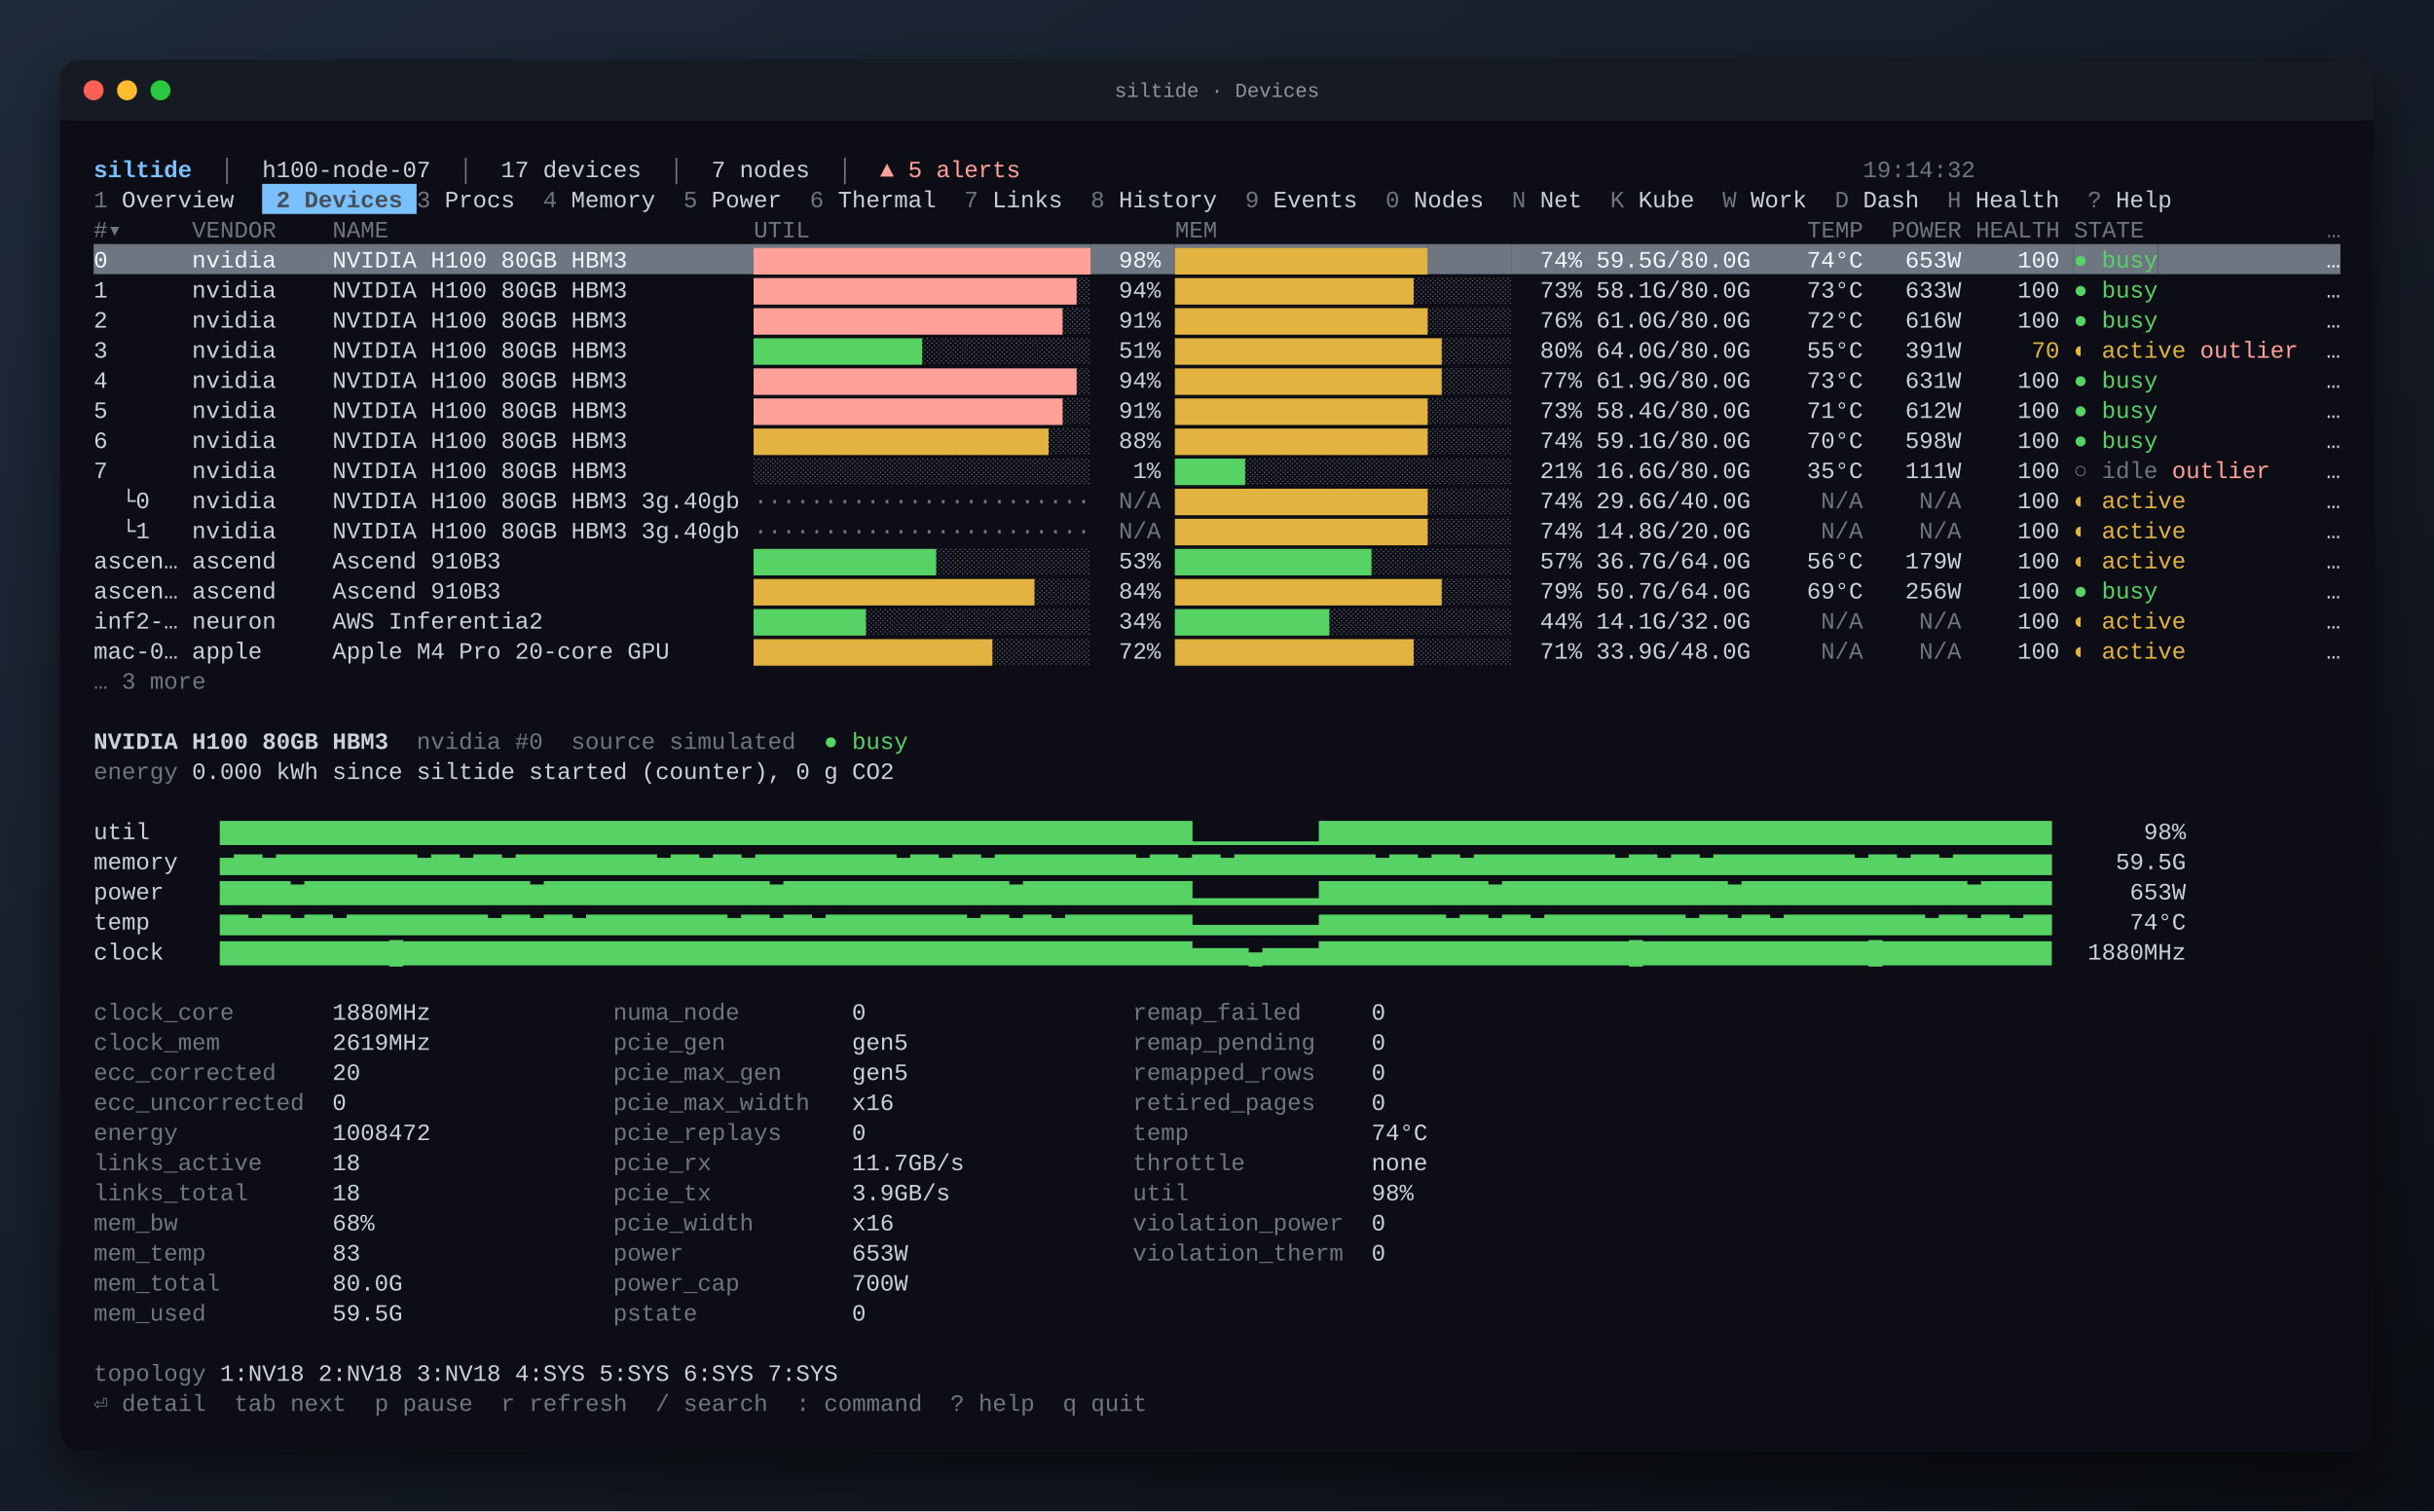
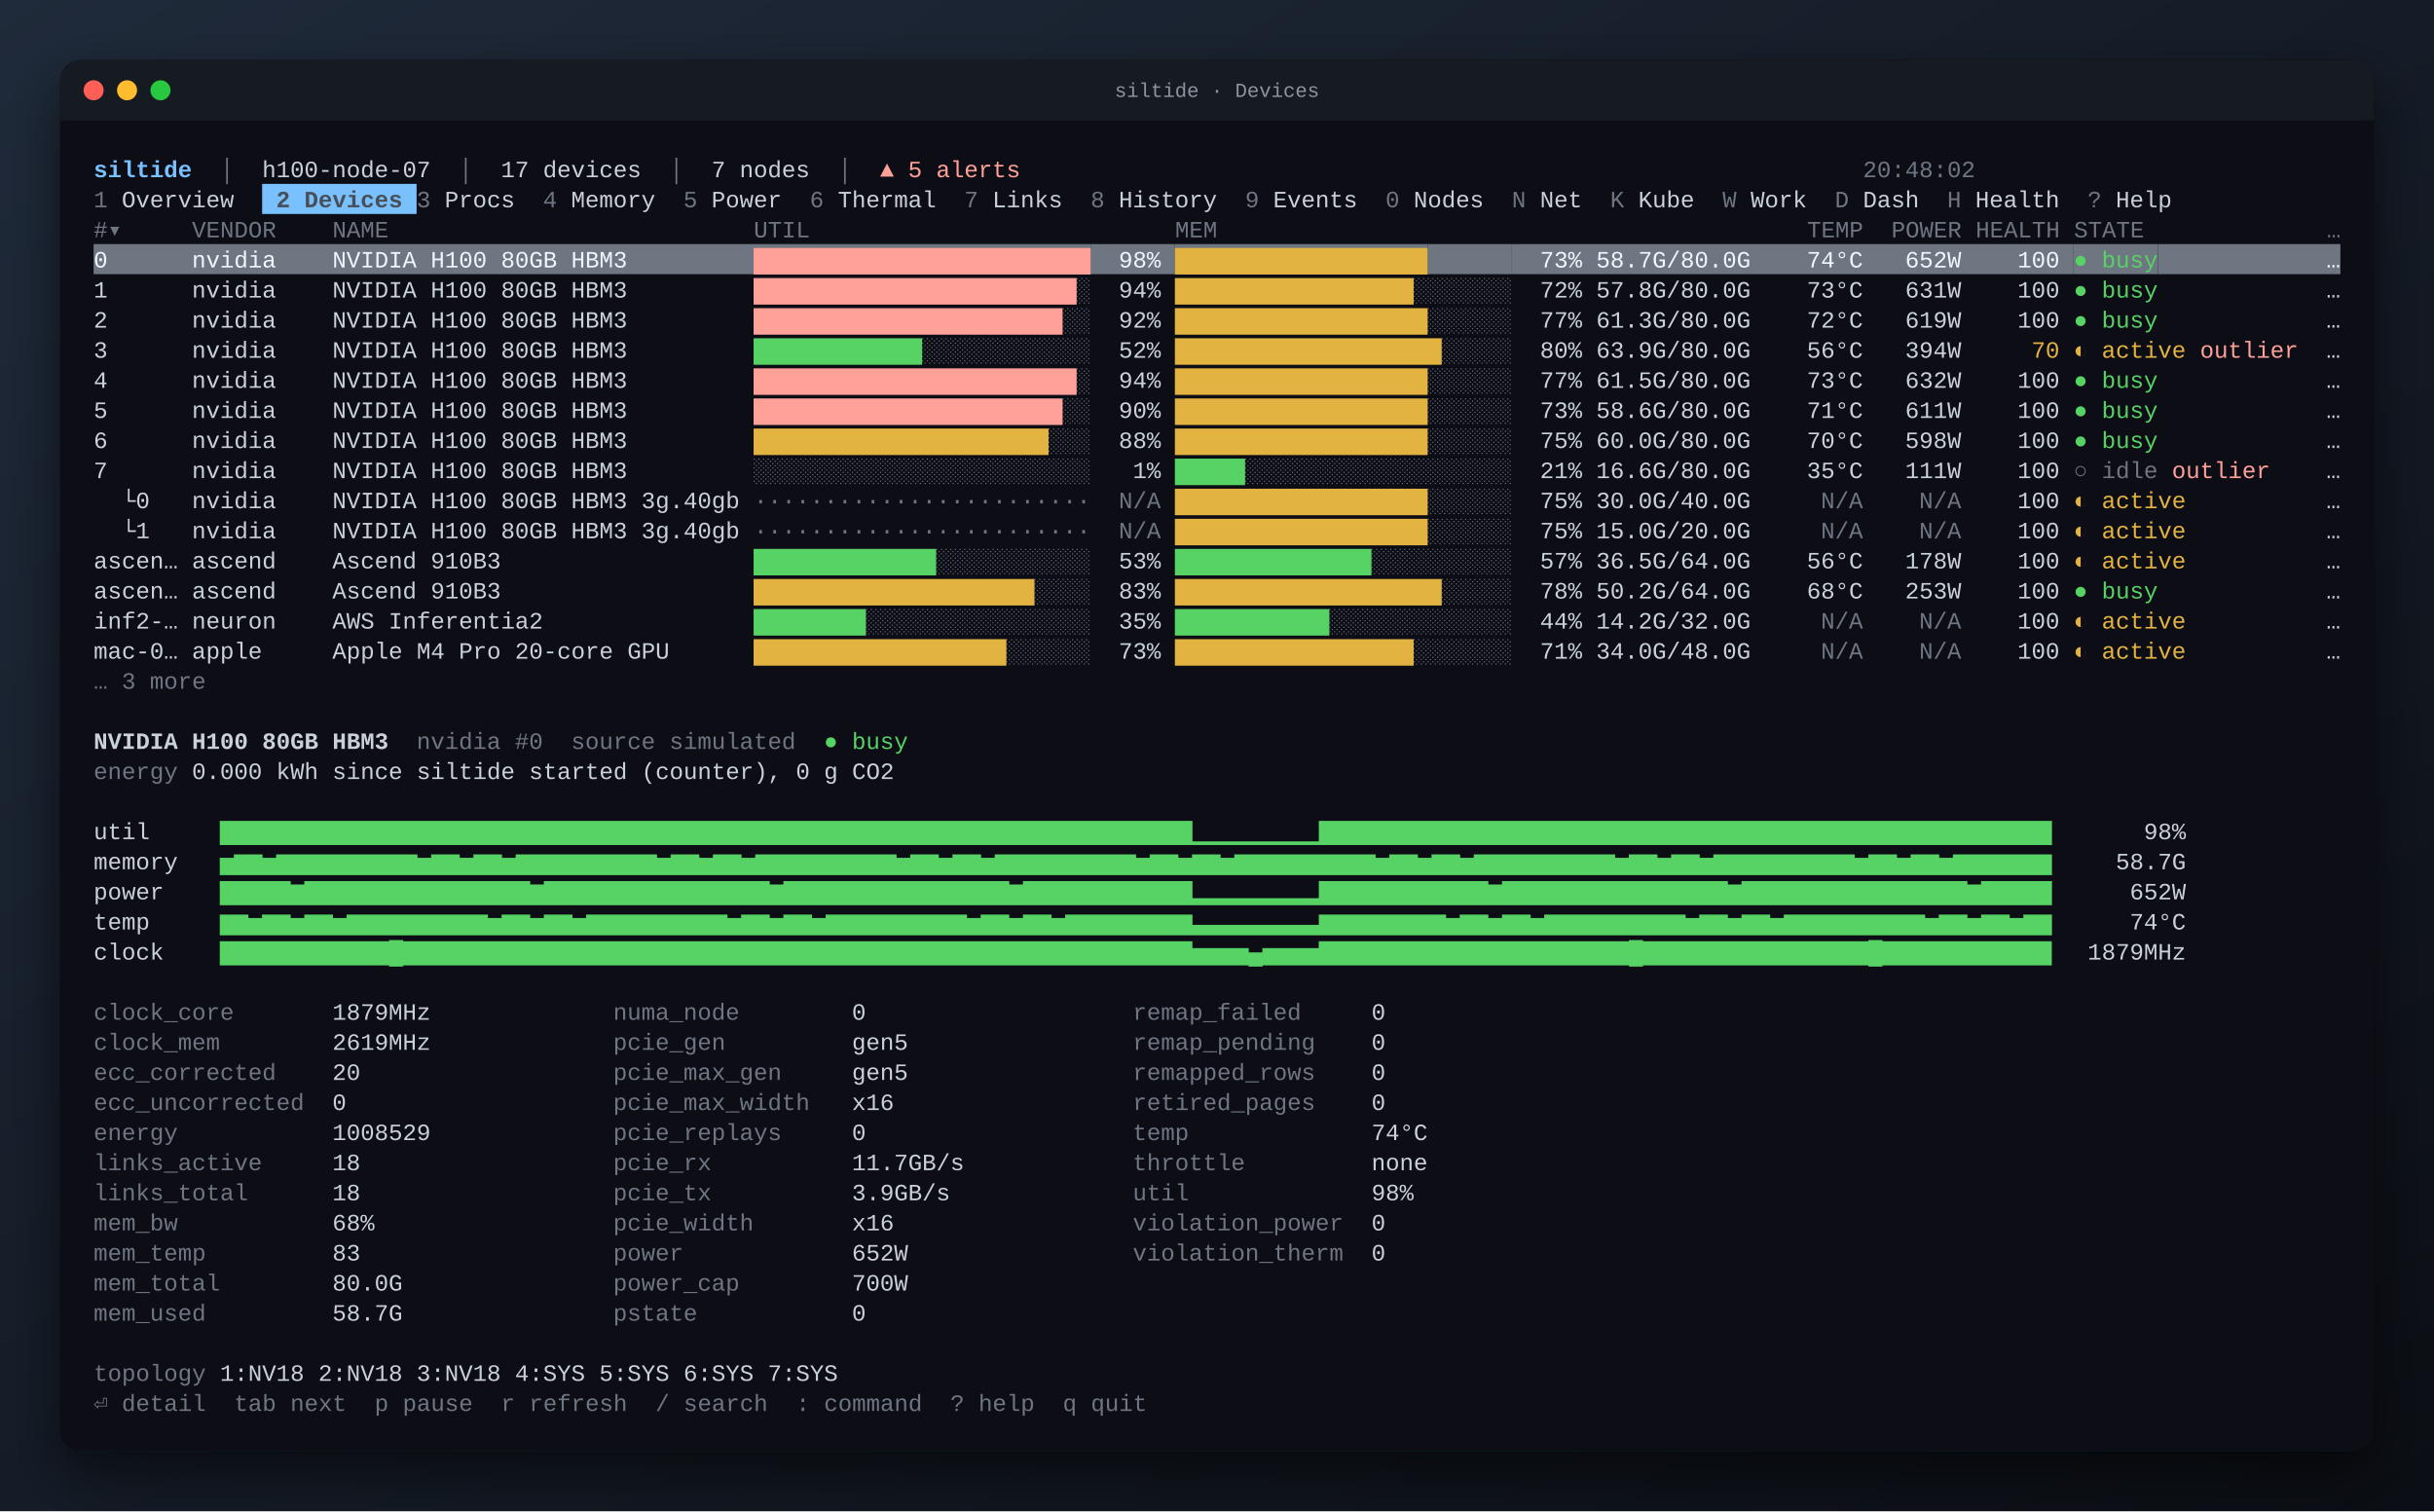
<svg xmlns="http://www.w3.org/2000/svg" width="1456" height="904" viewBox="0 0 1456 904" font-family="JetBrains Mono, SFMono-Regular, Menlo, Consolas, Liberation Mono, monospace" font-size="14">
  <defs>
    <linearGradient id="desk" x1="0" y1="0" x2="1" y2="1">
      <stop offset="0" stop-color="#1f2a3a" />
      <stop offset="1" stop-color="#0b0e14" />
    </linearGradient>
    <filter id="shadow" x="-10%" y="-10%" width="120%" height="130%">
      <feDropShadow dx="0" dy="14" stdDeviation="16" flood-color="#000" flood-opacity="0.55" />
    </filter>
  </defs>
  <rect width="100%" height="100%" fill="url(#desk)" />
  <rect x="36" y="36" width="1384" height="832" rx="12" fill="#0d1117" filter="url(#shadow)" />
  <rect x="36" y="36" width="1384" height="36" rx="12" fill="#161b22" />
  <rect x="36" y="60" width="1384" height="12" fill="#161b22" />
  <circle cx="56" cy="54" r="6" fill="#ff5f57" />
  <circle cx="76" cy="54" r="6" fill="#febc2e" />
  <circle cx="96" cy="54" r="6" fill="#28c840" />
  <text x="50%" y="58" text-anchor="middle" fill="#8b949e" font-size="12">siltide · Devices</text>
  <g xml:space="preserve" transform="translate(36 36)">
    <text y="70.0" fill="#c9d1d9" xml:space="preserve" style="white-space:pre">
      <tspan x="20.0" fill="#79c0ff" font-weight="bold">siltide</tspan>
      <tspan x="78.8" fill="#6e7681">  │  </tspan>
      <tspan x="120.8">h100-node-07</tspan>
      <tspan x="221.6" fill="#6e7681">  │  </tspan>
      <tspan x="263.6">17 devices</tspan>
      <tspan x="347.6" fill="#6e7681">  │  </tspan>
      <tspan x="389.6">7 nodes</tspan>
      <tspan x="448.4" fill="#6e7681">  │  </tspan>
      <tspan x="490.4" fill="#ffa198">▲ 5 alerts</tspan>
-       <tspan x="1078.4" fill="#6e7681">19:14:32                         </tspan>
+       <tspan x="1078.4" fill="#6e7681">20:48:02                         </tspan>
    </text>
    <rect x="120.8" y="74.0" width="92.4" height="18.0" fill="#79c0ff" />
    <text y="88.0" fill="#c9d1d9" xml:space="preserve" style="white-space:pre">
      <tspan x="20.0" fill="#6e7681">1</tspan>
      <tspan x="28.4"> Overview  </tspan>
      <tspan x="120.8" fill="#484f58" font-weight="bold"> 2 Devices </tspan>
      <tspan x="213.2" fill="#6e7681">3</tspan>
      <tspan x="221.6"> Procs  </tspan>
      <tspan x="288.8" fill="#6e7681">4</tspan>
      <tspan x="297.2"> Memory  </tspan>
      <tspan x="372.8" fill="#6e7681">5</tspan>
      <tspan x="381.2"> Power  </tspan>
      <tspan x="448.4" fill="#6e7681">6</tspan>
      <tspan x="456.8"> Thermal  </tspan>
      <tspan x="540.8" fill="#6e7681">7</tspan>
      <tspan x="549.2"> Links  </tspan>
      <tspan x="616.4" fill="#6e7681">8</tspan>
      <tspan x="624.8"> History  </tspan>
      <tspan x="708.8" fill="#6e7681">9</tspan>
      <tspan x="717.2"> Events  </tspan>
      <tspan x="792.8" fill="#6e7681">0</tspan>
      <tspan x="801.2"> Nodes  </tspan>
      <tspan x="868.4" fill="#6e7681">N</tspan>
      <tspan x="876.8"> Net  </tspan>
      <tspan x="927.2" fill="#6e7681">K</tspan>
      <tspan x="935.6"> Kube  </tspan>
      <tspan x="994.4" fill="#6e7681">W</tspan>
      <tspan x="1002.8"> Work  </tspan>
      <tspan x="1061.6" fill="#6e7681">D</tspan>
      <tspan x="1070.0"> Dash  </tspan>
      <tspan x="1128.8" fill="#6e7681">H</tspan>
      <tspan x="1137.2"> Health  </tspan>
      <tspan x="1212.8" fill="#6e7681">?</tspan>
      <tspan x="1221.2"> Help  </tspan>
    </text>
    <text y="106.0" fill="#c9d1d9" xml:space="preserve" style="white-space:pre">
      <tspan x="20.0" fill="#6e7681">#▾     VENDOR    NAME                          UTIL                          MEM                                          TEMP  POWER HEALTH STATE             …</tspan>
    </text>
    <rect x="20.0" y="110.0" width="394.8" height="18.0" fill="#6e7681" />
    <rect x="414.8" y="110.0" width="201.6" height="18.0" fill="#6e7681" />
    <rect x="616.4" y="110.0" width="50.4" height="18.0" fill="#6e7681" />
    <rect x="666.8" y="110.0" width="151.2" height="18.0" fill="#6e7681" />
    <rect x="818.0" y="110.0" width="50.4" height="18.0" fill="#6e7681" />
    <rect x="868.4" y="110.0" width="336.0" height="18.0" fill="#6e7681" />
    <rect x="1204.4" y="110.0" width="50.4" height="18.0" fill="#6e7681" />
    <rect x="1254.8" y="110.0" width="109.2" height="18.0" fill="#6e7681" />
    <text y="124.0" fill="#c9d1d9" xml:space="preserve" style="white-space:pre">
      <tspan x="20.0" fill="#f0f6fc">0      nvidia    NVIDIA H100 80GB HBM3         </tspan>
      <tspan x="414.8" fill="#ffa198">████████████████████████</tspan>
      <tspan x="616.4" fill="#f0f6fc">  98% </tspan>
      <tspan x="666.8" fill="#e3b341">██████████████████</tspan>
      <tspan x="818.0" fill="#6e7681">░░░░░░</tspan>
-       <tspan x="868.4" fill="#f0f6fc">  74% 59.5G/80.0G    74°C   653W    100 </tspan>
+       <tspan x="868.4" fill="#f0f6fc">  73% 58.7G/80.0G    74°C   652W    100 </tspan>
      <tspan x="1204.4" fill="#56d364">● busy</tspan>
      <tspan x="1254.8" fill="#f0f6fc">            …</tspan>
    </text>
    <text y="142.0" fill="#c9d1d9" xml:space="preserve" style="white-space:pre">
      <tspan x="20.0">1      nvidia    NVIDIA H100 80GB HBM3         </tspan>
      <tspan x="414.8" fill="#ffa198">███████████████████████</tspan>
      <tspan x="608.0" fill="#6e7681">░</tspan>
      <tspan x="616.4">  94% </tspan>
      <tspan x="666.8" fill="#e3b341">█████████████████</tspan>
      <tspan x="809.6" fill="#6e7681">░░░░░░░</tspan>
-       <tspan x="868.4">  73% 58.1G/80.0G    73°C   633W    100 </tspan>
+       <tspan x="868.4">  72% 57.8G/80.0G    73°C   631W    100 </tspan>
      <tspan x="1204.4" fill="#56d364">● busy</tspan>
      <tspan x="1254.8">            …</tspan>
    </text>
    <text y="160.0" fill="#c9d1d9" xml:space="preserve" style="white-space:pre">
      <tspan x="20.0">2      nvidia    NVIDIA H100 80GB HBM3         </tspan>
      <tspan x="414.8" fill="#ffa198">██████████████████████</tspan>
      <tspan x="599.6" fill="#6e7681">░░</tspan>
-       <tspan x="616.4">  91% </tspan>
-       <tspan x="666.8" fill="#e3b341">██████████████████</tspan>
-       <tspan x="818.0" fill="#6e7681">░░░░░░</tspan>
-       <tspan x="868.4">  76% 61.0G/80.0G    72°C   616W    100 </tspan>
+       <tspan x="616.4">  92% </tspan>
+       <tspan x="666.8" fill="#e3b341">██████████████████</tspan>
+       <tspan x="818.0" fill="#6e7681">░░░░░░</tspan>
+       <tspan x="868.4">  77% 61.3G/80.0G    72°C   619W    100 </tspan>
      <tspan x="1204.4" fill="#56d364">● busy</tspan>
      <tspan x="1254.8">            …</tspan>
    </text>
    <text y="178.0" fill="#c9d1d9" xml:space="preserve" style="white-space:pre">
      <tspan x="20.0">3      nvidia    NVIDIA H100 80GB HBM3         </tspan>
      <tspan x="414.8" fill="#56d364">████████████</tspan>
      <tspan x="515.6" fill="#6e7681">░░░░░░░░░░░░</tspan>
-       <tspan x="616.4">  51% </tspan>
+       <tspan x="616.4">  52% </tspan>
      <tspan x="666.8" fill="#e3b341">███████████████████</tspan>
      <tspan x="826.4" fill="#6e7681">░░░░░</tspan>
-       <tspan x="868.4">  80% 64.0G/80.0G    55°C   391W     </tspan>
+       <tspan x="868.4">  80% 63.9G/80.0G    56°C   394W     </tspan>
      <tspan x="1179.2" fill="#e3b341">70</tspan>
      <tspan x="1204.4" fill="#e3b341">◐ active</tspan>
      <tspan x="1280.0" fill="#ffa198">outlier</tspan>
      <tspan x="1338.8">  …</tspan>
    </text>
    <text y="196.0" fill="#c9d1d9" xml:space="preserve" style="white-space:pre">
      <tspan x="20.0">4      nvidia    NVIDIA H100 80GB HBM3         </tspan>
      <tspan x="414.8" fill="#ffa198">███████████████████████</tspan>
      <tspan x="608.0" fill="#6e7681">░</tspan>
      <tspan x="616.4">  94% </tspan>
-       <tspan x="666.8" fill="#e3b341">███████████████████</tspan>
-       <tspan x="826.4" fill="#6e7681">░░░░░</tspan>
-       <tspan x="868.4">  77% 61.9G/80.0G    73°C   631W    100 </tspan>
+       <tspan x="666.8" fill="#e3b341">██████████████████</tspan>
+       <tspan x="818.0" fill="#6e7681">░░░░░░</tspan>
+       <tspan x="868.4">  77% 61.5G/80.0G    73°C   632W    100 </tspan>
      <tspan x="1204.4" fill="#56d364">● busy</tspan>
      <tspan x="1254.8">            …</tspan>
    </text>
    <text y="214.0" fill="#c9d1d9" xml:space="preserve" style="white-space:pre">
      <tspan x="20.0">5      nvidia    NVIDIA H100 80GB HBM3         </tspan>
      <tspan x="414.8" fill="#ffa198">██████████████████████</tspan>
      <tspan x="599.6" fill="#6e7681">░░</tspan>
-       <tspan x="616.4">  91% </tspan>
-       <tspan x="666.8" fill="#e3b341">██████████████████</tspan>
-       <tspan x="818.0" fill="#6e7681">░░░░░░</tspan>
-       <tspan x="868.4">  73% 58.4G/80.0G    71°C   612W    100 </tspan>
+       <tspan x="616.4">  90% </tspan>
+       <tspan x="666.8" fill="#e3b341">██████████████████</tspan>
+       <tspan x="818.0" fill="#6e7681">░░░░░░</tspan>
+       <tspan x="868.4">  73% 58.6G/80.0G    71°C   611W    100 </tspan>
      <tspan x="1204.4" fill="#56d364">● busy</tspan>
      <tspan x="1254.8">            …</tspan>
    </text>
    <text y="232.0" fill="#c9d1d9" xml:space="preserve" style="white-space:pre">
      <tspan x="20.0">6      nvidia    NVIDIA H100 80GB HBM3         </tspan>
      <tspan x="414.8" fill="#e3b341">█████████████████████</tspan>
      <tspan x="591.2" fill="#6e7681">░░░</tspan>
      <tspan x="616.4">  88% </tspan>
      <tspan x="666.8" fill="#e3b341">██████████████████</tspan>
      <tspan x="818.0" fill="#6e7681">░░░░░░</tspan>
-       <tspan x="868.4">  74% 59.1G/80.0G    70°C   598W    100 </tspan>
+       <tspan x="868.4">  75% 60.0G/80.0G    70°C   598W    100 </tspan>
      <tspan x="1204.4" fill="#56d364">● busy</tspan>
      <tspan x="1254.8">            …</tspan>
    </text>
    <text y="250.0" fill="#c9d1d9" xml:space="preserve" style="white-space:pre">
      <tspan x="20.0">7      nvidia    NVIDIA H100 80GB HBM3         </tspan>
      <tspan x="414.8" fill="#6e7681">░░░░░░░░░░░░░░░░░░░░░░░░</tspan>
      <tspan x="616.4">   1% </tspan>
      <tspan x="666.8" fill="#56d364">█████</tspan>
      <tspan x="708.8" fill="#6e7681">░░░░░░░░░░░░░░░░░░░</tspan>
      <tspan x="868.4">  21% 16.6G/80.0G    35°C   111W    100 </tspan>
      <tspan x="1204.4" fill="#6e7681">○ idle</tspan>
      <tspan x="1263.2" fill="#ffa198">outlier</tspan>
      <tspan x="1322.0">    …</tspan>
    </text>
    <text y="268.0" fill="#c9d1d9" xml:space="preserve" style="white-space:pre">
      <tspan x="20.0">  └0   nvidia    NVIDIA H100 80GB HBM3 3g.40gb </tspan>
      <tspan x="414.8" fill="#6e7681">························</tspan>
      <tspan x="633.2" fill="#6e7681">N/A</tspan>
      <tspan x="666.8" fill="#e3b341">██████████████████</tspan>
      <tspan x="818.0" fill="#6e7681">░░░░░░</tspan>
-       <tspan x="868.4">  74% 29.6G/40.0G     </tspan>
+       <tspan x="868.4">  75% 30.0G/40.0G     </tspan>
      <tspan x="1053.2" fill="#6e7681">N/A</tspan>
      <tspan x="1112.0" fill="#6e7681">N/A</tspan>
      <tspan x="1137.2">    100 </tspan>
      <tspan x="1204.4" fill="#e3b341">◐ active</tspan>
      <tspan x="1271.6">          …</tspan>
    </text>
    <text y="286.0" fill="#c9d1d9" xml:space="preserve" style="white-space:pre">
      <tspan x="20.0">  └1   nvidia    NVIDIA H100 80GB HBM3 3g.40gb </tspan>
      <tspan x="414.8" fill="#6e7681">························</tspan>
      <tspan x="633.2" fill="#6e7681">N/A</tspan>
      <tspan x="666.8" fill="#e3b341">██████████████████</tspan>
      <tspan x="818.0" fill="#6e7681">░░░░░░</tspan>
-       <tspan x="868.4">  74% 14.8G/20.0G     </tspan>
+       <tspan x="868.4">  75% 15.0G/20.0G     </tspan>
      <tspan x="1053.2" fill="#6e7681">N/A</tspan>
      <tspan x="1112.0" fill="#6e7681">N/A</tspan>
      <tspan x="1137.2">    100 </tspan>
      <tspan x="1204.4" fill="#e3b341">◐ active</tspan>
      <tspan x="1271.6">          …</tspan>
    </text>
    <text y="304.0" fill="#c9d1d9" xml:space="preserve" style="white-space:pre">
      <tspan x="20.0">ascen… ascend    Ascend 910B3                  </tspan>
      <tspan x="414.8" fill="#56d364">█████████████</tspan>
      <tspan x="524.0" fill="#6e7681">░░░░░░░░░░░</tspan>
      <tspan x="616.4">  53% </tspan>
      <tspan x="666.8" fill="#56d364">██████████████</tspan>
      <tspan x="784.4" fill="#6e7681">░░░░░░░░░░</tspan>
-       <tspan x="868.4">  57% 36.7G/64.0G    56°C   179W    100 </tspan>
+       <tspan x="868.4">  57% 36.5G/64.0G    56°C   178W    100 </tspan>
      <tspan x="1204.4" fill="#e3b341">◐ active</tspan>
      <tspan x="1271.6">          …</tspan>
    </text>
    <text y="322.0" fill="#c9d1d9" xml:space="preserve" style="white-space:pre">
      <tspan x="20.0">ascen… ascend    Ascend 910B3                  </tspan>
      <tspan x="414.8" fill="#e3b341">████████████████████</tspan>
      <tspan x="582.8" fill="#6e7681">░░░░</tspan>
-       <tspan x="616.4">  84% </tspan>
+       <tspan x="616.4">  83% </tspan>
      <tspan x="666.8" fill="#e3b341">███████████████████</tspan>
      <tspan x="826.4" fill="#6e7681">░░░░░</tspan>
-       <tspan x="868.4">  79% 50.7G/64.0G    69°C   256W    100 </tspan>
+       <tspan x="868.4">  78% 50.2G/64.0G    68°C   253W    100 </tspan>
      <tspan x="1204.4" fill="#56d364">● busy</tspan>
      <tspan x="1254.8">            …</tspan>
    </text>
    <text y="340.0" fill="#c9d1d9" xml:space="preserve" style="white-space:pre">
      <tspan x="20.0">inf2-… neuron    AWS Inferentia2               </tspan>
      <tspan x="414.8" fill="#56d364">████████</tspan>
      <tspan x="482.0" fill="#6e7681">░░░░░░░░░░░░░░░░</tspan>
-       <tspan x="616.4">  34% </tspan>
+       <tspan x="616.4">  35% </tspan>
      <tspan x="666.8" fill="#56d364">███████████</tspan>
      <tspan x="759.2" fill="#6e7681">░░░░░░░░░░░░░</tspan>
-       <tspan x="868.4">  44% 14.1G/32.0G     </tspan>
+       <tspan x="868.4">  44% 14.2G/32.0G     </tspan>
      <tspan x="1053.2" fill="#6e7681">N/A</tspan>
      <tspan x="1112.0" fill="#6e7681">N/A</tspan>
      <tspan x="1137.2">    100 </tspan>
      <tspan x="1204.4" fill="#e3b341">◐ active</tspan>
      <tspan x="1271.6">          …</tspan>
    </text>
    <text y="358.0" fill="#c9d1d9" xml:space="preserve" style="white-space:pre">
      <tspan x="20.0">mac-0… apple     Apple M4 Pro 20-core GPU      </tspan>
-       <tspan x="414.8" fill="#e3b341">█████████████████</tspan>
-       <tspan x="557.6" fill="#6e7681">░░░░░░░</tspan>
-       <tspan x="616.4">  72% </tspan>
+       <tspan x="414.8" fill="#e3b341">██████████████████</tspan>
+       <tspan x="566.0" fill="#6e7681">░░░░░░</tspan>
+       <tspan x="616.4">  73% </tspan>
      <tspan x="666.8" fill="#e3b341">█████████████████</tspan>
      <tspan x="809.6" fill="#6e7681">░░░░░░░</tspan>
-       <tspan x="868.4">  71% 33.9G/48.0G     </tspan>
+       <tspan x="868.4">  71% 34.0G/48.0G     </tspan>
      <tspan x="1053.2" fill="#6e7681">N/A</tspan>
      <tspan x="1112.0" fill="#6e7681">N/A</tspan>
      <tspan x="1137.2">    100 </tspan>
      <tspan x="1204.4" fill="#e3b341">◐ active</tspan>
      <tspan x="1271.6">          …</tspan>
    </text>
    <text y="376.0" fill="#c9d1d9" xml:space="preserve" style="white-space:pre">
      <tspan x="20.0" fill="#6e7681">… 3 more</tspan>
    </text>
    <text y="412.0" fill="#c9d1d9" xml:space="preserve" style="white-space:pre">
      <tspan x="20.0" font-weight="bold">NVIDIA H100 80GB HBM3</tspan>
      <tspan x="213.2" fill="#6e7681">nvidia #0  source simulated</tspan>
      <tspan x="456.8" fill="#56d364">● busy</tspan>
    </text>
    <text y="430.0" fill="#c9d1d9" xml:space="preserve" style="white-space:pre">
      <tspan x="20.0" fill="#6e7681">energy</tspan>
      <tspan x="70.4"> 0.000 kWh since siltide started (counter), 0 g CO2</tspan>
    </text>
    <text y="466.0" fill="#c9d1d9" xml:space="preserve" style="white-space:pre">
      <tspan x="20.0">util     </tspan>
      <tspan x="95.6" fill="#56d364">▇▇▇▇▇▇▇▇▇▇▇▇▇▇▇▇▇▇▇▇▇▇▇▇▇▇▇▇▇▇▇▇▇▇▇▇▇▇▇▇▇▇▇▇▇▇▇▇▇▇▇▇▇▇▇▇▇▇▇▇▇▇▇▇▇▇▇▇▇▁▁▁▁▁▁▁▁▁▇▇▇▇▇▇▇▇▇▇▇▇▇▇▇▇▇▇▇▇▇▇▇▇▇▇▇▇▇▇▇▇▇▇▇▇▇▇▇▇▇▇▇▇▇▇▇▇▇▇▇▇</tspan>
      <tspan x="1187.6">       98%</tspan>
    </text>
    <text y="484.0" fill="#c9d1d9" xml:space="preserve" style="white-space:pre">
      <tspan x="20.0">memory   </tspan>
      <tspan x="95.6" fill="#56d364">▅▆▆▅▆▆▆▆▆▆▆▆▆▆▅▆▆▅▆▆▅▆▆▆▆▆▆▆▆▆▆▅▆▆▅▆▆▅▆▆▆▆▆▆▆▆▆▆▅▆▆▅▆▆▅▆▆▆▆▆▆▆▆▆▆▅▆▆▅▆▆▅▆▆▆▆▆▆▆▆▆▆▅▆▆▅▆▆▅▆▆▆▆▆▆▆▆▆▆▅▆▆▅▆▆▅▆▆▆▆▆▆▆▆▆▆▅▆▆▅▆▆▅▆▆▆▆▆▆▆</tspan>
-       <tspan x="1187.6">     59.5G</tspan>
+       <tspan x="1187.6">     58.7G</tspan>
    </text>
    <text y="502.0" fill="#c9d1d9" xml:space="preserve" style="white-space:pre">
      <tspan x="20.0">power    </tspan>
      <tspan x="95.6" fill="#56d364">▇▇▇▇▇▆▇▇▇▇▇▇▇▇▇▇▇▇▇▇▇▇▆▇▇▇▇▇▇▇▇▇▇▇▇▇▇▇▇▆▇▇▇▇▇▇▇▇▇▇▇▇▇▇▇▇▆▇▇▇▇▇▇▇▇▇▇▇▇▂▂▂▂▂▂▂▂▂▇▇▇▇▇▇▇▇▇▇▇▇▆▇▇▇▇▇▇▇▇▇▇▇▇▇▇▇▇▆▇▇▇▇▇▇▇▇▇▇▇▇▇▇▇▇▆▇▇▇▇▇</tspan>
-       <tspan x="1187.6">      653W</tspan>
+       <tspan x="1187.6">      652W</tspan>
    </text>
    <text y="520.0" fill="#c9d1d9" xml:space="preserve" style="white-space:pre">
      <tspan x="20.0">temp     </tspan>
      <tspan x="95.6" fill="#56d364">▆▆▅▆▆▅▆▆▅▆▆▆▆▆▆▆▆▆▆▅▆▆▅▆▆▅▆▆▆▆▆▆▆▆▆▆▅▆▆▅▆▆▅▆▆▆▆▆▆▆▆▆▆▅▆▆▅▆▆▅▆▆▆▆▆▆▆▆▆▃▃▃▃▃▃▃▃▃▆▆▆▆▆▆▆▆▆▅▆▆▅▆▆▅▆▆▆▆▆▆▆▆▆▆▅▆▆▅▆▆▅▆▆▆▆▆▆▆▆▆▆▅▆▆▅▆▆▅▆▆</tspan>
      <tspan x="1187.6">      74°C</tspan>
    </text>
    <text y="538.0" fill="#c9d1d9" xml:space="preserve" style="white-space:pre">
      <tspan x="20.0">clock    </tspan>
      <tspan x="95.6" fill="#56d364">▇▇▇▇▇▇▇▇▇▇▇▇█▇▇▇▇▇▇▇▇▇▇▇▇▇▇▇▇▇▇▇▇▇▇▇▇▇▇▇▇▇▇▇▇▇▇▇▇▇▇▇▇▇▇▇▇▇▇▇▇▇▇▇▇▇▇▇▇▅▅▅▅▄▅▅▅▅▇▇▇▇▇▇▇▇▇▇▇▇▇▇▇▇▇▇▇▇▇▇█▇▇▇▇▇▇▇▇▇▇▇▇▇▇▇▇█▇▇▇▇▇▇▇▇▇▇▇▇</tspan>
-       <tspan x="1187.6">   1880MHz</tspan>
+       <tspan x="1187.6">   1879MHz</tspan>
    </text>
    <text y="574.0" fill="#c9d1d9" xml:space="preserve" style="white-space:pre">
      <tspan x="20.0" fill="#6e7681">clock_core</tspan>
-       <tspan x="104.0">       1880MHz             </tspan>
+       <tspan x="104.0">       1879MHz             </tspan>
      <tspan x="330.8" fill="#6e7681">numa_node</tspan>
      <tspan x="406.4">        0                   </tspan>
      <tspan x="641.6" fill="#6e7681">remap_failed</tspan>
      <tspan x="742.4">     0</tspan>
    </text>
    <text y="592.0" fill="#c9d1d9" xml:space="preserve" style="white-space:pre">
      <tspan x="20.0" fill="#6e7681">clock_mem</tspan>
      <tspan x="95.6">        2619MHz             </tspan>
      <tspan x="330.8" fill="#6e7681">pcie_gen</tspan>
      <tspan x="398.0">         gen5                </tspan>
      <tspan x="641.6" fill="#6e7681">remap_pending</tspan>
      <tspan x="750.8">    0</tspan>
    </text>
    <text y="610.0" fill="#c9d1d9" xml:space="preserve" style="white-space:pre">
      <tspan x="20.0" fill="#6e7681">ecc_corrected</tspan>
      <tspan x="129.2">    20                  </tspan>
      <tspan x="330.8" fill="#6e7681">pcie_max_gen</tspan>
      <tspan x="431.6">     gen5                </tspan>
      <tspan x="641.6" fill="#6e7681">remapped_rows</tspan>
      <tspan x="750.8">    0</tspan>
    </text>
    <text y="628.0" fill="#c9d1d9" xml:space="preserve" style="white-space:pre">
      <tspan x="20.0" fill="#6e7681">ecc_uncorrected</tspan>
      <tspan x="146.0">  0                   </tspan>
      <tspan x="330.8" fill="#6e7681">pcie_max_width</tspan>
      <tspan x="448.4">   x16                 </tspan>
      <tspan x="641.6" fill="#6e7681">retired_pages</tspan>
      <tspan x="750.8">    0</tspan>
    </text>
    <text y="646.0" fill="#c9d1d9" xml:space="preserve" style="white-space:pre">
      <tspan x="20.0" fill="#6e7681">energy</tspan>
-       <tspan x="70.4">           1008472             </tspan>
+       <tspan x="70.4">           1008529             </tspan>
      <tspan x="330.8" fill="#6e7681">pcie_replays</tspan>
      <tspan x="431.6">     0                   </tspan>
      <tspan x="641.6" fill="#6e7681">temp</tspan>
      <tspan x="675.2">             74°C</tspan>
    </text>
    <text y="664.0" fill="#c9d1d9" xml:space="preserve" style="white-space:pre">
      <tspan x="20.0" fill="#6e7681">links_active</tspan>
      <tspan x="120.8">     18                  </tspan>
      <tspan x="330.8" fill="#6e7681">pcie_rx</tspan>
      <tspan x="389.6">          11.7GB/s            </tspan>
      <tspan x="641.6" fill="#6e7681">throttle</tspan>
      <tspan x="708.8">         none</tspan>
    </text>
    <text y="682.0" fill="#c9d1d9" xml:space="preserve" style="white-space:pre">
      <tspan x="20.0" fill="#6e7681">links_total</tspan>
      <tspan x="112.4">      18                  </tspan>
      <tspan x="330.8" fill="#6e7681">pcie_tx</tspan>
      <tspan x="389.6">          3.9GB/s             </tspan>
      <tspan x="641.6" fill="#6e7681">util</tspan>
      <tspan x="675.2">             98%</tspan>
    </text>
    <text y="700.0" fill="#c9d1d9" xml:space="preserve" style="white-space:pre">
      <tspan x="20.0" fill="#6e7681">mem_bw</tspan>
      <tspan x="70.4">           68%                 </tspan>
      <tspan x="330.8" fill="#6e7681">pcie_width</tspan>
      <tspan x="414.8">       x16                 </tspan>
      <tspan x="641.6" fill="#6e7681">violation_power</tspan>
      <tspan x="767.6">  0</tspan>
    </text>
    <text y="718.0" fill="#c9d1d9" xml:space="preserve" style="white-space:pre">
      <tspan x="20.0" fill="#6e7681">mem_temp</tspan>
      <tspan x="87.2">         83                  </tspan>
      <tspan x="330.8" fill="#6e7681">power</tspan>
-       <tspan x="372.8">            653W                </tspan>
+       <tspan x="372.8">            652W                </tspan>
      <tspan x="641.6" fill="#6e7681">violation_therm</tspan>
      <tspan x="767.6">  0</tspan>
    </text>
    <text y="736.0" fill="#c9d1d9" xml:space="preserve" style="white-space:pre">
      <tspan x="20.0" fill="#6e7681">mem_total</tspan>
      <tspan x="95.6">        80.0G               </tspan>
      <tspan x="330.8" fill="#6e7681">power_cap</tspan>
      <tspan x="406.4">        700W</tspan>
    </text>
    <text y="754.0" fill="#c9d1d9" xml:space="preserve" style="white-space:pre">
      <tspan x="20.0" fill="#6e7681">mem_used</tspan>
-       <tspan x="87.2">         59.5G               </tspan>
+       <tspan x="87.2">         58.7G               </tspan>
      <tspan x="330.8" fill="#6e7681">pstate</tspan>
      <tspan x="381.2">           0</tspan>
    </text>
    <text y="790.0" fill="#c9d1d9" xml:space="preserve" style="white-space:pre">
      <tspan x="20.0" fill="#6e7681">topology</tspan>
      <tspan x="87.2"> 1:NV18 2:NV18 3:NV18 4:SYS 5:SYS 6:SYS 7:SYS</tspan>
    </text>
    <text y="808.0" fill="#c9d1d9" xml:space="preserve" style="white-space:pre">
      <tspan x="20.0" fill="#6e7681">⏎ detail  tab next  p pause  r refresh  / search  : command  ? help  q quit</tspan>
    </text>
  </g>
</svg>
